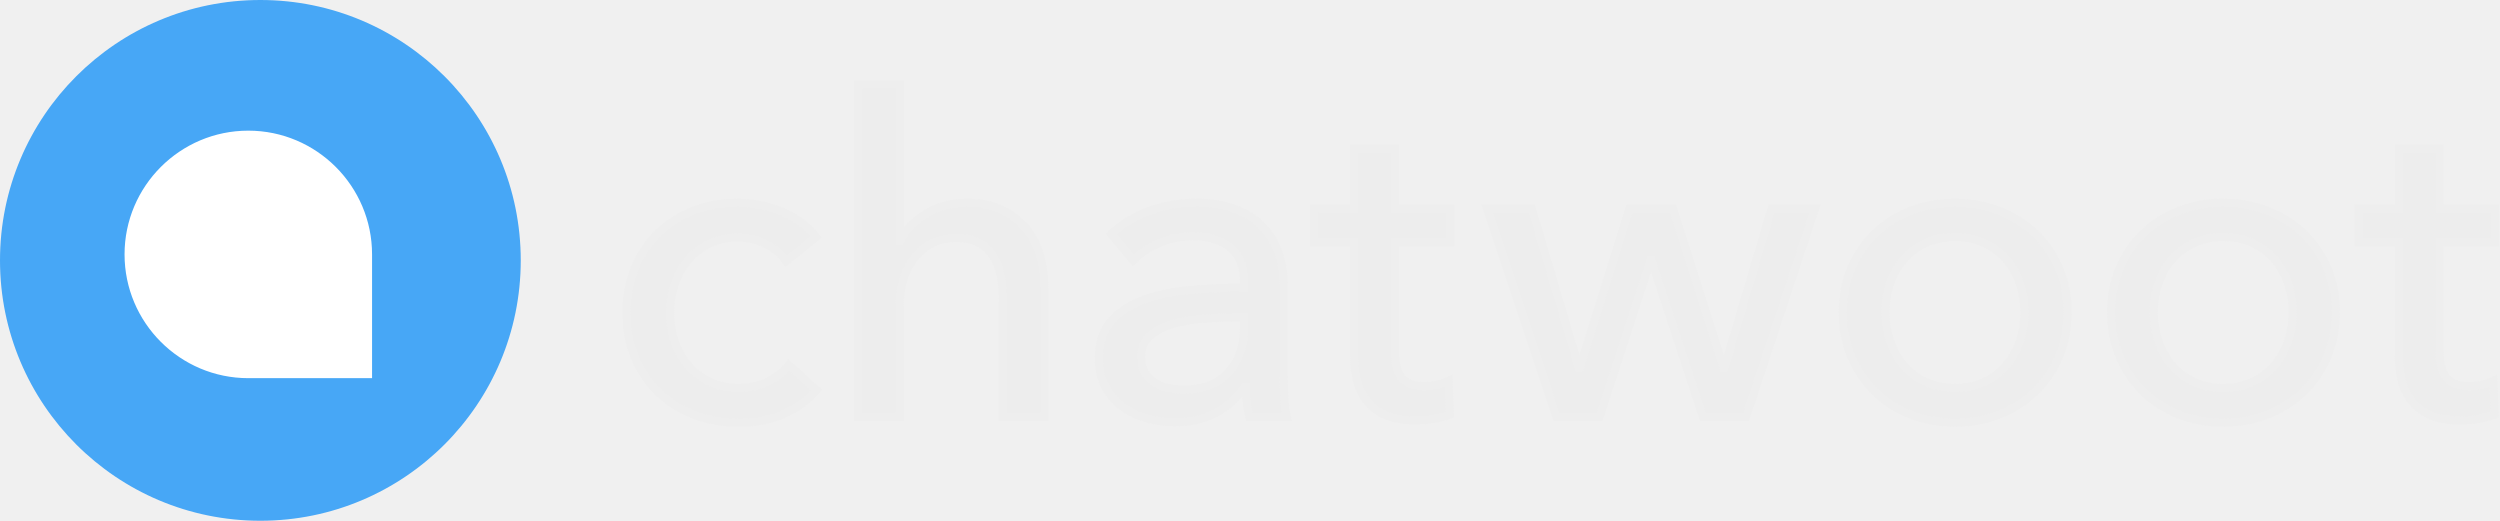
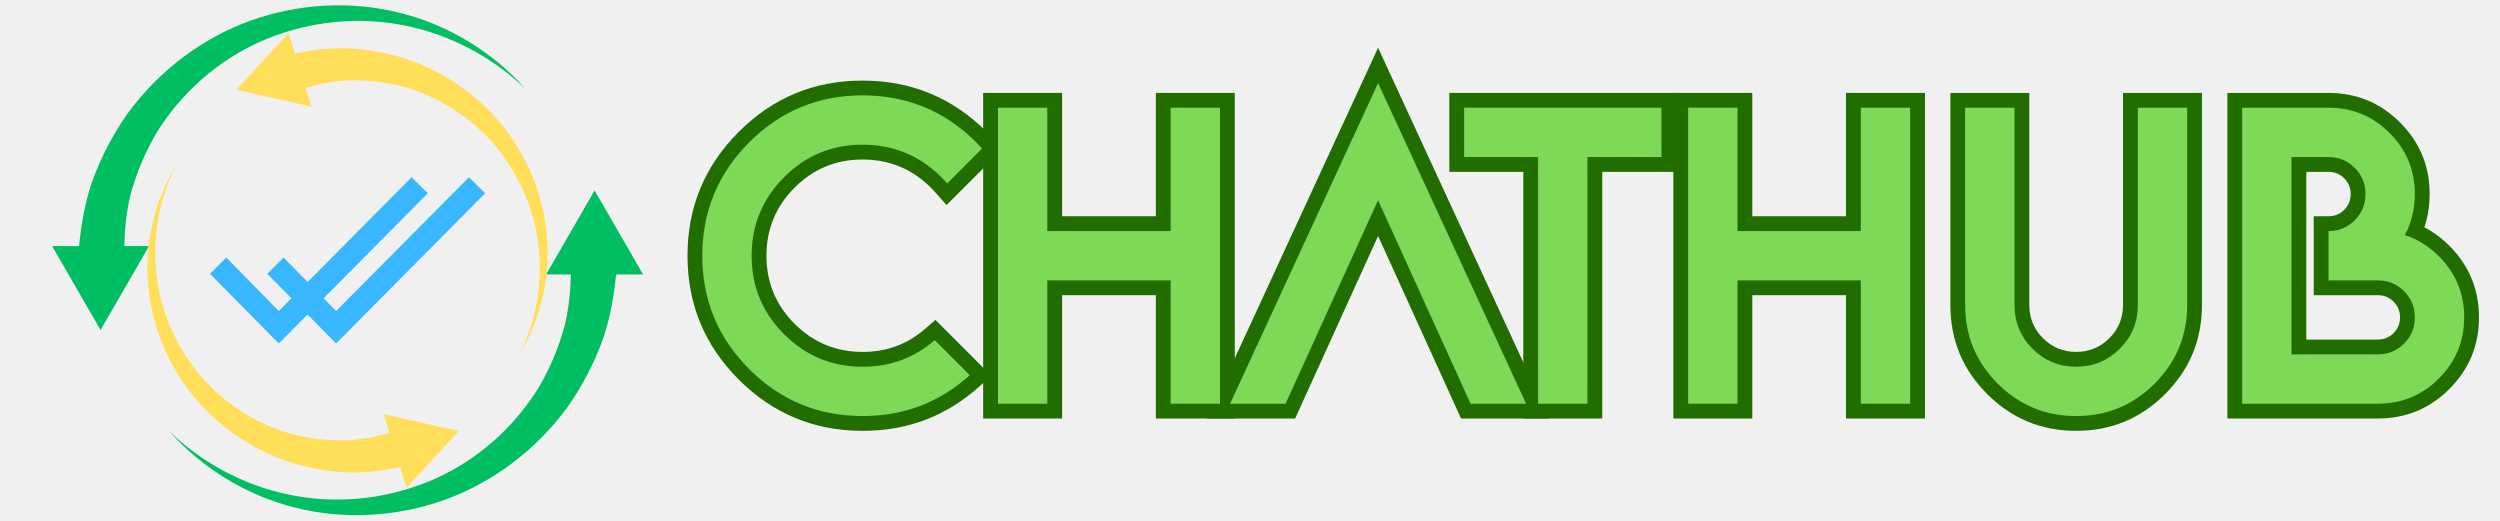
- <svg xmlns="http://www.w3.org/2000/svg" width="2458px" height="512px" viewBox="0 0 2458 512" version="1.1">
-   <g id="Page-1" stroke="none" stroke-width="1" fill="none" fill-rule="evenodd">
-     <g id="logo" fill-rule="nonzero">
-       <g id="woot-log">
-         <circle id="Oval" fill="#47A7F6" cx="256" cy="256" r="256" />
-         <path d="M362.808,368.808 L244.123,368.808 C178.699,368.808 125.457,315.562 125.457,250.122 C125.457,184.703 178.699,131.457 244.124,131.457 C309.565,131.457 362.808,184.703 362.808,250.122 L362.808,368.808 Z" id="Fill-1" stroke="#FFFFFF" stroke-width="6" fill="#FFFFFF" />
+ <svg xmlns="http://www.w3.org/2000/svg" width="2458" zoomAndPan="magnify" viewBox="0 0 1843.5 384" height="512" preserveAspectRatio="xMidYMid meet" version="1.0">
+   <defs>
+     <g />
+     <clipPath id="27bc314c19">
+       <path d="M 38 0.051 L 475 0.051 L 475 383.945 L 38 383.945 Z M 38 0.051 " clip-rule="nonzero" />
+     </clipPath>
+     <clipPath id="36d5979677">
+       <path d="M 87 140 L 436.59 140 L 436.59 380 L 87 380 Z M 87 140 " clip-rule="nonzero" />
+     </clipPath>
+     <clipPath id="cee9c8a8ea">
+       <path d="M 0.391 3 L 350 3 L 350 244 L 0.391 244 Z M 0.391 3 " clip-rule="nonzero" />
+     </clipPath>
+     <clipPath id="9e9db09419">
+       <path d="M 70 122 L 301 122 L 301 360 L 70 360 Z M 70 122 " clip-rule="nonzero" />
+     </clipPath>
+     <clipPath id="7d4fcd3d18">
+       <path d="M 311.855 -18.316 L 414.746 311.711 L 124.551 402.18 L 21.66 72.156 Z M 311.855 -18.316 " clip-rule="nonzero" />
+     </clipPath>
+     <clipPath id="d1ed3870f6">
+       <path d="M 311.855 -18.316 L 414.746 311.711 L 124.551 402.18 L 21.66 72.156 Z M 311.855 -18.316 " clip-rule="nonzero" />
+     </clipPath>
+     <clipPath id="65c821c3a6">
+       <path d="M 136 24 L 366 24 L 366 262 L 136 262 Z M 136 24 " clip-rule="nonzero" />
+     </clipPath>
+     <clipPath id="4044d48043">
+       <path d="M 311.855 -18.316 L 414.746 311.711 L 124.551 402.18 L 21.66 72.156 Z M 311.855 -18.316 " clip-rule="nonzero" />
+     </clipPath>
+     <clipPath id="4052ac5896">
+       <path d="M 311.855 -18.316 L 414.746 311.711 L 124.551 402.18 L 21.66 72.156 Z M 311.855 -18.316 " clip-rule="nonzero" />
+     </clipPath>
+     <clipPath id="35a08ef9de">
+       <path d="M 159 130.703 L 319.422 130.703 L 319.422 253.484 L 159 253.484 Z M 159 130.703 " clip-rule="nonzero" />
+     </clipPath>
+     <clipPath id="b57cbb88d6">
+       <path d="M 116.777 130.703 L 278 130.703 L 278 253.484 L 116.777 253.484 Z M 116.777 130.703 " clip-rule="nonzero" />
+     </clipPath>
+     <clipPath id="284c8a0aff">
+       <rect x="0" width="437" y="0" height="384" />
+     </clipPath>
+     <clipPath id="9404f82d5e">
+       <rect x="0" width="1340" y="0" height="370" />
+     </clipPath>
+   </defs>
+   <g clip-path="url(#27bc314c19)">
+     <g transform="matrix(1, 0, 0, 1, 38, -0.000000000000026167)">
+       <g clip-path="url(#284c8a0aff)">
+         <g clip-path="url(#36d5979677)">
+           <path fill="#00bf63" d="M 436.219 202.371 L 400.457 140.441 L 364.703 202.371 L 382.98 202.371 C 382.605 215.254 381.391 228.145 378.219 240.789 C 373.832 256.723 367.32 272.152 358.738 286.582 C 340.957 315 314.727 338.633 283.367 352.793 C 252.078 366.805 216.152 371.906 181.398 365.941 C 146.672 360.152 113.426 343.48 87.383 318.539 C 111.363 345.449 143.805 365.363 179.637 374.301 C 215.438 383.395 254.211 381.285 289.77 368.625 C 325.344 355.828 356.984 331.945 379.961 300.918 C 391.137 285.191 400.176 267.887 406.797 249.52 C 411.938 234.32 414.719 218.43 416.309 202.371 Z M 436.219 202.371 " fill-opacity="1" fill-rule="nonzero" />
+         </g>
+         <g clip-path="url(#cee9c8a8ea)">
+           <path fill="#00bf63" d="M 77.871 97.227 C 95.652 68.805 121.883 45.176 153.246 31.012 C 184.535 17 220.461 11.898 255.215 17.863 C 289.941 23.652 323.184 40.32 349.227 65.266 C 325.25 38.359 292.805 18.445 256.977 9.508 C 221.172 0.414 182.398 2.523 146.84 15.184 C 111.266 27.98 79.629 51.863 56.652 82.891 C 45.477 98.617 36.434 115.922 29.816 134.289 C 24.676 149.484 21.895 165.379 20.305 181.438 L 0.395 181.438 L 36.156 243.367 L 71.91 181.438 L 53.633 181.438 C 54.008 168.555 55.219 155.66 58.395 143.02 C 62.781 127.086 69.289 111.656 77.871 97.227 Z M 77.871 97.227 " fill-opacity="1" fill-rule="nonzero" />
+         </g>
+         <g clip-path="url(#9e9db09419)">
+           <g clip-path="url(#7d4fcd3d18)">
+             <g clip-path="url(#d1ed3870f6)">
+               <path fill="#ffde59" d="M 261.805 359.547 L 300.273 317.828 L 244.914 305.367 L 249.23 319.215 C 239.383 321.973 229.332 324.098 219.004 324.68 C 205.895 325.121 192.672 323.832 179.715 320.738 C 153.984 313.98 129.891 299.691 111.754 279.277 C 93.75 258.887 81.402 232.875 77.711 205.141 C 73.895 177.465 78.672 148.344 91.418 122.727 C 76.695 147.246 69.273 176.523 70.965 205.777 C 72.531 235.047 83.285 263.922 101.273 287.871 C 119.367 311.797 144.934 330.125 173.863 340.203 C 188.418 344.953 203.66 347.715 219.141 348.391 C 231.867 348.695 244.562 347.051 257.102 344.461 Z M 261.805 359.547 " fill-opacity="1" fill-rule="nonzero" />
+             </g>
+           </g>
+         </g>
+         <g clip-path="url(#65c821c3a6)">
+           <g clip-path="url(#4044d48043)">
+             <g clip-path="url(#4052ac5896)">
+               <path fill="#ffde59" d="M 256.824 63.25 C 282.555 70.008 306.648 84.297 324.789 104.711 C 342.789 125.105 355.141 151.113 358.828 178.852 C 362.645 206.527 357.867 235.645 345.121 261.266 C 359.844 236.746 367.266 207.465 365.574 178.215 C 364.008 148.941 353.25 120.07 335.262 96.121 C 317.168 72.195 291.602 53.867 262.672 43.789 C 248.121 39.035 232.875 36.277 217.398 35.602 C 204.672 35.293 191.977 36.941 179.434 39.531 L 174.734 24.445 L 136.266 66.164 L 191.625 78.621 L 187.305 64.777 C 197.152 62.02 207.207 59.891 217.535 59.309 C 230.641 58.871 243.867 60.156 256.824 63.25 Z M 256.824 63.25 " fill-opacity="1" fill-rule="nonzero" />
+             </g>
+           </g>
+         </g>
+         <g clip-path="url(#35a08ef9de)">
+           <path fill="#38b6ff" d="M 307.781 130.703 L 209.84 229.363 L 171.086 189.879 L 159.121 201.941 L 209.84 253.277 L 319.734 142.504 Z M 307.781 130.703 " fill-opacity="1" fill-rule="nonzero" />
+         </g>
+         <g clip-path="url(#b57cbb88d6)">
+           <path fill="#38b6ff" d="M 265.516 130.703 L 167.574 229.363 L 128.82 189.879 L 116.852 201.941 L 167.574 253.277 L 277.469 142.504 Z M 265.516 130.703 " fill-opacity="1" fill-rule="nonzero" />
+         </g>
      </g>
-       <path d="M772.982,256.848 C768.658,250.217 762.171,244.667 753.522,240.198 C744.872,235.73 735.647,233.495 725.844,233.495 C715.177,233.495 705.735,235.513 697.518,239.55 C689.302,243.586 682.31,248.992 676.544,255.767 C670.778,262.542 666.381,270.398 663.354,279.336 C660.327,288.273 658.813,297.643 658.813,307.446 C658.813,317.248 660.327,326.618 663.354,335.555 C666.381,344.493 670.778,352.349 676.544,359.124 C682.31,365.899 689.374,371.305 697.735,375.341 C706.095,379.378 715.609,381.396 726.277,381.396 C736.656,381.396 746.098,379.378 754.603,375.341 C763.108,371.305 770.099,365.827 775.577,358.908 L802.822,383.558 C794.173,393.649 783.361,401.505 770.387,407.127 C757.414,412.749 742.71,415.56 726.277,415.56 C710.42,415.56 695.789,412.965 682.382,407.776 C668.976,402.586 657.372,395.307 647.569,385.937 C637.767,376.567 630.055,365.251 624.433,351.989 C618.811,338.727 616,323.879 616,307.446 C616,291.3 618.739,276.597 624.217,263.335 C629.695,250.073 637.335,238.685 647.137,229.171 C656.939,219.657 668.544,212.305 681.95,207.115 C695.356,201.926 709.843,199.331 725.412,199.331 C739.827,199.331 754.17,202.214 768.441,207.98 C782.713,213.746 794.028,222.107 802.389,233.063 L772.982,256.848 Z M885.421,236.09 C890.322,225.999 898.683,217.35 910.504,210.143 C922.324,202.935 935.586,199.331 950.29,199.331 C963.552,199.331 974.94,201.565 984.454,206.034 C993.968,210.503 1001.896,216.485 1008.239,223.981 C1014.582,231.477 1019.267,240.27 1022.294,250.361 C1025.321,260.452 1026.835,271.263 1026.835,282.795 L1026.835,409.938 L986.184,409.938 L986.184,296.634 C986.184,288.273 985.535,280.345 984.238,272.849 C982.94,265.353 980.562,258.722 977.102,252.956 C973.643,247.19 968.958,242.577 963.047,239.117 C957.137,235.658 949.425,233.928 939.911,233.928 C923.766,233.928 910.504,240.054 900.125,252.307 C889.746,264.56 884.556,280.921 884.556,301.391 L884.556,409.938 L843.905,409.938 L843.905,83 L884.556,83 L884.556,236.09 L885.421,236.09 Z M1223.171,277.174 C1223.171,261.893 1218.558,250.577 1209.332,243.226 C1200.106,235.874 1187.853,232.198 1172.573,232.198 C1161.041,232.198 1150.157,234.432 1139.923,238.901 C1129.688,243.37 1121.111,249.064 1114.191,255.983 L1092.568,230.036 C1102.659,220.522 1114.984,213.026 1129.544,207.548 C1144.103,202.07 1159.743,199.331 1176.465,199.331 C1191.169,199.331 1203.926,201.421 1214.738,205.602 C1225.549,209.782 1234.415,215.476 1241.334,222.684 C1248.253,229.892 1253.443,238.396 1256.902,248.199 C1260.362,258.001 1262.092,268.524 1262.092,279.768 L1262.092,369.287 C1262.092,376.206 1262.308,383.486 1262.741,391.126 C1263.173,398.766 1263.966,405.037 1265.119,409.938 L1228.36,409.938 C1226.054,400.136 1224.9,390.333 1224.9,380.531 L1223.603,380.531 C1216.107,391.487 1206.665,399.991 1195.277,406.046 C1183.889,412.1 1170.411,415.128 1154.842,415.128 C1146.77,415.128 1138.337,414.046 1129.544,411.884 C1120.75,409.722 1112.75,406.19 1105.542,401.289 C1098.334,396.388 1092.352,389.901 1087.595,381.828 C1082.838,373.756 1080.46,363.809 1080.46,351.989 C1080.46,336.42 1084.64,324.095 1093.001,315.014 C1101.362,305.932 1112.317,299.013 1125.868,294.256 C1139.418,289.499 1154.698,286.399 1171.708,284.958 C1188.718,283.516 1205.872,282.795 1223.171,282.795 L1223.171,277.174 Z M1213.224,312.203 C1203.133,312.203 1192.682,312.635 1181.871,313.5 C1171.059,314.365 1161.257,316.095 1152.464,318.689 C1143.67,321.284 1136.391,325.176 1130.625,330.366 C1124.859,335.555 1121.976,342.475 1121.976,351.124 C1121.976,357.178 1123.201,362.224 1125.651,366.26 C1128.102,370.296 1131.345,373.612 1135.382,376.206 C1139.418,378.801 1143.887,380.603 1148.788,381.612 C1153.689,382.621 1158.734,383.126 1163.924,383.126 C1182.952,383.126 1197.584,377.432 1207.818,366.044 C1218.053,354.655 1223.171,340.312 1223.171,323.014 L1223.171,312.203 L1213.224,312.203 Z M1425.993,238.252 L1371.504,238.252 L1371.504,345.069 C1371.504,357.467 1373.81,366.332 1378.423,371.666 C1383.036,376.999 1390.388,379.666 1400.478,379.666 C1404.226,379.666 1408.263,379.234 1412.587,378.369 C1416.912,377.504 1420.804,376.206 1424.264,374.477 L1425.561,407.776 C1420.66,409.506 1415.254,410.875 1409.344,411.884 C1403.433,412.893 1397.307,413.398 1390.964,413.398 C1371.648,413.398 1356.872,408.064 1346.637,397.397 C1336.402,386.729 1331.285,370.729 1331.285,349.394 L1331.285,238.252 L1291.931,238.252 L1291.931,204.953 L1331.285,204.953 L1331.285,146.139 L1371.504,146.139 L1371.504,204.953 L1425.993,204.953 L1425.993,238.252 Z M1506.078,204.953 L1552.351,361.503 L1553.216,361.503 L1602.083,204.953 L1644.897,204.953 L1694.629,361.503 L1695.494,361.503 L1741.767,204.953 L1784.581,204.953 L1716.685,409.938 L1674.304,409.938 L1623.706,255.983 L1622.841,255.983 L1572.676,409.938 L1530.295,409.938 L1461.967,204.953 L1506.078,204.953 Z M2032.811,307.013 C2032.811,322.87 2030,337.429 2024.378,350.691 C2018.756,363.953 2010.972,375.413 2001.026,385.072 C1991.079,394.73 1979.331,402.226 1965.78,407.56 C1952.23,412.893 1937.671,415.56 1922.102,415.56 C1906.534,415.56 1891.974,412.893 1878.424,407.56 C1864.873,402.226 1853.197,394.73 1843.395,385.072 C1833.592,375.413 1825.88,363.953 1820.258,350.691 C1814.636,337.429 1811.825,322.87 1811.825,307.013 C1811.825,291.156 1814.636,276.669 1820.258,263.551 C1825.88,250.433 1833.592,239.117 1843.395,229.603 C1853.197,220.089 1864.873,212.665 1878.424,207.332 C1891.974,201.998 1906.534,199.331 1922.102,199.331 C1937.671,199.331 1952.23,201.998 1965.78,207.332 C1979.331,212.665 1991.079,220.089 2001.026,229.603 C2010.972,239.117 2018.756,250.433 2024.378,263.551 C2030,276.669 2032.811,291.156 2032.811,307.013 Z M1990.43,307.013 C1990.43,297.211 1988.917,287.841 1985.89,278.903 C1982.862,269.966 1978.466,262.11 1972.7,255.334 C1966.934,248.559 1959.798,243.154 1951.293,239.117 C1942.788,235.081 1933.058,233.063 1922.102,233.063 C1911.146,233.063 1901.416,235.081 1892.911,239.117 C1884.406,243.154 1877.271,248.559 1871.505,255.334 C1865.738,262.11 1861.342,269.966 1858.315,278.903 C1855.287,287.841 1853.774,297.211 1853.774,307.013 C1853.774,316.816 1855.287,326.185 1858.315,335.123 C1861.342,344.06 1865.738,351.989 1871.505,358.908 C1877.271,365.827 1884.406,371.305 1892.911,375.341 C1901.416,379.378 1911.146,381.396 1922.102,381.396 C1933.058,381.396 1942.788,379.378 1951.293,375.341 C1959.798,371.305 1966.934,365.827 1972.7,358.908 C1978.466,351.989 1982.862,344.06 1985.89,335.123 C1988.917,326.185 1990.43,316.816 1990.43,307.013 Z M2296.611,307.013 C2296.611,322.87 2293.8,337.429 2288.178,350.691 C2282.556,363.953 2274.771,375.413 2264.825,385.072 C2254.878,394.73 2243.13,402.226 2229.58,407.56 C2216.029,412.893 2201.47,415.56 2185.901,415.56 C2170.333,415.56 2155.774,412.893 2142.223,407.56 C2128.673,402.226 2116.996,394.73 2107.194,385.072 C2097.392,375.413 2089.68,363.953 2084.058,350.691 C2078.436,337.429 2075.625,322.87 2075.625,307.013 C2075.625,291.156 2078.436,276.669 2084.058,263.551 C2089.68,250.433 2097.392,239.117 2107.194,229.603 C2116.996,220.089 2128.673,212.665 2142.223,207.332 C2155.774,201.998 2170.333,199.331 2185.901,199.331 C2201.47,199.331 2216.029,201.998 2229.58,207.332 C2243.13,212.665 2254.878,220.089 2264.825,229.603 C2274.771,239.117 2282.556,250.433 2288.178,263.551 C2293.8,276.669 2296.611,291.156 2296.611,307.013 Z M2254.23,307.013 C2254.23,297.211 2252.716,287.841 2249.689,278.903 C2246.662,269.966 2242.265,262.11 2236.499,255.334 C2230.733,248.559 2223.597,243.154 2215.092,239.117 C2206.587,235.081 2196.857,233.063 2185.901,233.063 C2174.946,233.063 2165.215,235.081 2156.71,239.117 C2148.205,243.154 2141.07,248.559 2135.304,255.334 C2129.538,262.11 2125.141,269.966 2122.114,278.903 C2119.087,287.841 2117.573,297.211 2117.573,307.013 C2117.573,316.816 2119.087,326.185 2122.114,335.123 C2125.141,344.06 2129.538,351.989 2135.304,358.908 C2141.07,365.827 2148.205,371.305 2156.71,375.341 C2165.215,379.378 2174.946,381.396 2185.901,381.396 C2196.857,381.396 2206.587,379.378 2215.092,375.341 C2223.597,371.305 2230.733,365.827 2236.499,358.908 C2242.265,351.989 2246.662,344.06 2249.689,335.123 C2252.716,326.185 2254.23,316.816 2254.23,307.013 Z M2453.16,238.252 L2398.671,238.252 L2398.671,345.069 C2398.671,357.467 2400.977,366.332 2405.59,371.666 C2410.203,376.999 2417.554,379.666 2427.645,379.666 C2431.393,379.666 2435.429,379.234 2439.754,378.369 C2444.079,377.504 2447.971,376.206 2451.43,374.477 L2452.728,407.776 C2447.827,409.506 2442.421,410.875 2436.511,411.884 C2430.6,412.893 2424.474,413.398 2418.131,413.398 C2398.815,413.398 2384.039,408.064 2373.804,397.397 C2363.569,386.729 2358.452,370.729 2358.452,349.394 L2358.452,238.252 L2319.098,238.252 L2319.098,204.953 L2358.452,204.953 L2358.452,146.139 L2398.671,146.139 L2398.671,204.953 L2453.16,204.953 L2453.16,238.252 Z" id="chatwoot" stroke="#EEEEEE" stroke-width="8" fill="#EDEDED" />
+     </g>
+   </g>
+   <g transform="matrix(1, 0, 0, 1, 500, 7)">
+     <g clip-path="url(#9404f82d5e)">
+       <g fill="#216d00" fill-opacity="1">
+         <g transform="translate(8.781224, 290.6945)">
+           <g>
+             <path d="M 127.176 -180.062 C 107.645 -180.062 90.984 -173.172 77.203 -159.387 C 63.324 -145.508 56.387 -128.758 56.387 -109.129 C 56.387 -89.504 63.301 -72.773 77.133 -58.941 C 90.961 -45.113 107.691 -38.195 127.316 -38.195 C 145.051 -38.195 160.371 -43.836 173.281 -55.113 L 180.965 -61.824 L 222.148 -20.641 L 213.652 -12.941 C 189.406 9.023 160.625 20.008 127.316 20.008 C 91.621 20.008 61.176 7.41 35.977 -17.789 C 10.777 -42.988 -1.82 -73.434 -1.82 -109.129 C -1.82 -144.824 10.801 -175.297 36.047 -200.543 C 61.199 -225.691 91.574 -238.266 127.176 -238.266 L 127.316 -238.266 C 163.004 -238.266 193.469 -225.699 218.715 -200.559 C 220.402 -198.871 222.031 -197.137 223.602 -195.355 L 230.387 -187.668 L 189.199 -146.484 L 181.516 -155.195 C 180.242 -156.633 178.93 -158.031 177.574 -159.387 C 163.711 -173.172 146.957 -180.062 127.316 -180.062 Z M 127.176 -201.891 L 127.316 -201.891 C 152.961 -201.891 174.855 -192.867 193.012 -174.82 C 194.688 -173.145 196.309 -171.418 197.883 -169.637 L 189.699 -162.414 L 181.98 -170.133 L 207.699 -195.852 L 215.418 -188.137 L 207.234 -180.914 C 205.961 -182.355 204.656 -183.746 203.312 -185.09 C 182.324 -205.988 156.996 -216.438 127.316 -216.438 L 127.176 -216.438 C 97.602 -216.438 72.371 -205.996 51.484 -185.105 C 30.5 -164.125 20.008 -138.797 20.008 -109.129 C 20.008 -79.461 30.477 -54.16 51.41 -33.223 C 72.348 -12.289 97.648 -1.82 127.316 -1.82 C 155.016 -1.82 178.906 -10.918 198.996 -29.117 L 206.324 -21.031 L 198.605 -13.312 L 172.746 -39.176 L 180.461 -46.891 L 187.641 -38.672 C 170.617 -23.801 150.512 -16.367 127.316 -16.367 C 101.664 -16.367 79.789 -25.414 61.695 -43.508 C 43.602 -61.602 34.555 -83.477 34.555 -109.129 C 34.555 -134.785 43.625 -156.68 61.766 -174.82 C 79.812 -192.867 101.617 -201.891 127.176 -201.891 Z M 127.176 -201.891 " />
+           </g>
+         </g>
+       </g>
+       <g fill="#216d00" fill-opacity="1">
+         <g transform="translate(226.8204, 290.6945)">
+           <g>
+             <path d="M 56.387 -90.941 L 56.387 10.914 L -1.82 10.914 L -1.82 -229.172 L 56.387 -229.172 L 56.387 -127.316 L 45.469 -127.316 L 45.469 -138.23 L 136.41 -138.23 L 136.41 -127.316 L 125.496 -127.316 L 125.496 -229.172 L 183.703 -229.172 L 183.703 10.914 L 125.496 10.914 L 125.496 -90.941 L 136.41 -90.941 L 136.41 -80.027 L 45.469 -80.027 L 45.469 -90.941 Z M 34.555 -101.855 L 147.324 -101.855 L 147.324 0 L 136.41 0 L 136.41 -10.914 L 172.789 -10.914 L 172.789 0 L 161.875 0 L 161.875 -218.258 L 172.789 -218.258 L 172.789 -207.344 L 136.41 -207.344 L 136.41 -218.258 L 147.324 -218.258 L 147.324 -116.402 L 34.555 -116.402 L 34.555 -218.258 L 45.469 -218.258 L 45.469 -207.344 L 9.094 -207.344 L 9.094 -218.258 L 20.008 -218.258 L 20.008 0 L 9.094 0 L 9.094 -10.914 L 45.469 -10.914 L 45.469 0 L 34.555 0 Z M 34.555 -101.855 " />
+           </g>
+         </g>
+       </g>
+       <g fill="#216d00" fill-opacity="1">
+         <g transform="translate(397.9837, 290.6945)">
+           <g>
+             <path d="M 128.16 -145.535 L 57.047 10.914 L -7.965 10.914 L 118.223 -262.492 L 244.41 10.914 L 179.402 10.914 L 108.289 -145.535 L 118.223 -150.055 Z M 118.223 -176.43 L 196.367 -4.516 L 186.43 0 L 186.43 -10.914 L 227.352 -10.914 L 227.352 0 L 217.445 4.574 L 108.312 -231.875 L 118.223 -236.449 L 128.133 -231.875 L 19.004 4.574 L 9.094 0 L 9.094 -10.914 L 50.02 -10.914 L 50.02 0 L 40.082 -4.516 L 108.289 -154.57 Z M 118.223 -176.43 " />
+           </g>
+         </g>
+       </g>
+       <g fill="#216d00" fill-opacity="1">
+         <g transform="translate(570.5479, 290.6945)">
+           <g>
+             <path d="M 110.949 -181.883 L 110.949 10.914 L 52.746 10.914 L 52.746 -181.883 L 63.66 -181.883 L 63.66 -170.969 L -1.82 -170.969 L -1.82 -229.172 L 165.516 -229.172 L 165.516 -170.969 L 100.035 -170.969 L 100.035 -181.883 Z M 89.121 -192.797 L 154.602 -192.797 L 154.602 -181.883 L 143.688 -181.883 L 143.688 -218.258 L 154.602 -218.258 L 154.602 -207.344 L 9.094 -207.344 L 9.094 -218.258 L 20.008 -218.258 L 20.008 -181.883 L 9.094 -181.883 L 9.094 -192.797 L 74.574 -192.797 L 74.574 0 L 63.66 0 L 63.66 -10.914 L 100.035 -10.914 L 100.035 0 L 89.121 0 Z M 89.121 -192.797 " />
+           </g>
+         </g>
+       </g>
+       <g fill="#216d00" fill-opacity="1">
+         <g transform="translate(735.7499, 290.6945)">
+           <g>
+             <path d="M 56.387 -90.941 L 56.387 10.914 L -1.82 10.914 L -1.82 -229.172 L 56.387 -229.172 L 56.387 -127.316 L 45.469 -127.316 L 45.469 -138.23 L 136.41 -138.23 L 136.41 -127.316 L 125.496 -127.316 L 125.496 -229.172 L 183.703 -229.172 L 183.703 10.914 L 125.496 10.914 L 125.496 -90.941 L 136.41 -90.941 L 136.41 -80.027 L 45.469 -80.027 L 45.469 -90.941 Z M 34.555 -101.855 L 147.324 -101.855 L 147.324 0 L 136.41 0 L 136.41 -10.914 L 172.789 -10.914 L 172.789 0 L 161.875 0 L 161.875 -218.258 L 172.789 -218.258 L 172.789 -207.344 L 136.41 -207.344 L 136.41 -218.258 L 147.324 -218.258 L 147.324 -116.402 L 34.555 -116.402 L 34.555 -218.258 L 45.469 -218.258 L 45.469 -207.344 L 9.094 -207.344 L 9.094 -218.258 L 20.008 -218.258 L 20.008 0 L 9.094 0 L 9.094 -10.914 L 45.469 -10.914 L 45.469 0 L 34.555 0 Z M 34.555 -101.855 " />
+           </g>
+         </g>
+       </g>
+       <g fill="#216d00" fill-opacity="1">
+         <g transform="translate(940.0216, 290.6945)">
+           <g>
+             <path d="M -1.82 -72.754 L -1.82 -229.172 L 56.387 -229.172 L 56.387 -72.754 C 56.387 -63.168 59.746 -55.012 66.473 -48.285 C 73.199 -41.559 81.355 -38.195 90.941 -38.195 C 100.527 -38.195 108.684 -41.559 115.41 -48.285 C 122.133 -55.012 125.496 -63.168 125.496 -72.754 L 125.496 -229.172 L 183.703 -229.172 L 183.703 -72.754 C 183.703 -47.098 174.656 -25.227 156.562 -7.133 C 138.469 10.961 116.598 20.008 90.941 20.008 C 65.285 20.008 43.414 10.961 25.32 -7.133 C 7.227 -25.227 -1.82 -47.098 -1.82 -72.754 Z M 20.008 -72.754 C 20.008 -53.125 26.922 -36.398 40.754 -22.566 C 54.586 -8.734 71.316 -1.82 90.941 -1.82 C 110.566 -1.82 127.297 -8.734 141.129 -22.566 C 154.957 -36.398 161.875 -53.125 161.875 -72.754 L 161.875 -218.258 L 172.789 -218.258 L 172.789 -207.344 L 136.41 -207.344 L 136.41 -218.258 L 147.324 -218.258 L 147.324 -72.754 C 147.324 -57.141 141.832 -43.84 130.844 -32.852 C 119.855 -21.863 106.555 -16.367 90.941 -16.367 C 75.328 -16.367 62.027 -21.863 51.039 -32.852 C 40.051 -43.84 34.555 -57.141 34.555 -72.754 L 34.555 -218.258 L 45.469 -218.258 L 45.469 -207.344 L 9.094 -207.344 L 9.094 -218.258 L 20.008 -218.258 Z M 20.008 -72.754 " />
+           </g>
+         </g>
+       </g>
+       <g fill="#216d00" fill-opacity="1">
+         <g transform="translate(1144.293, 290.6945)">
+           <g>
+             <path d="M 72.754 -138.23 C 77.316 -138.23 81.188 -139.82 84.359 -142.992 C 87.535 -146.168 89.121 -150.035 89.121 -154.602 C 89.121 -159.164 87.535 -163.035 84.359 -166.207 C 81.188 -169.383 77.316 -170.969 72.754 -170.969 L 45.469 -170.969 L 45.469 -181.883 L 56.387 -181.883 L 56.387 -36.375 L 45.469 -36.375 L 45.469 -47.289 L 109.129 -47.289 C 113.695 -47.289 117.562 -48.879 120.738 -52.051 C 123.91 -55.227 125.496 -59.094 125.496 -63.66 C 125.496 -68.223 123.91 -72.094 120.738 -75.266 C 117.562 -78.441 113.695 -80.027 109.129 -80.027 L 61.84 -80.027 L 61.84 -138.23 Z M 72.754 -116.402 L 72.754 -127.316 L 83.668 -127.316 L 83.668 -90.941 L 72.754 -90.941 L 72.754 -101.855 L 109.129 -101.855 C 119.723 -101.855 128.734 -98.137 136.172 -90.703 C 143.609 -83.266 147.324 -74.25 147.324 -63.66 C 147.324 -53.066 143.609 -44.051 136.172 -36.617 C 128.734 -29.18 119.723 -25.461 109.129 -25.461 L 34.555 -25.461 L 34.555 -192.797 L 72.754 -192.797 C 83.344 -192.797 92.359 -189.078 99.797 -181.645 C 107.23 -174.207 110.949 -165.191 110.949 -154.602 C 110.949 -144.008 107.23 -134.992 99.797 -127.559 C 92.359 -120.121 83.344 -116.402 72.754 -116.402 Z M 9.094 -229.172 L 72.754 -229.172 C 93.387 -229.172 110.973 -221.902 125.516 -207.363 C 140.055 -192.82 147.324 -175.234 147.324 -154.602 C 147.324 -141.672 144.426 -129.852 138.621 -119.137 L 129.023 -124.332 L 132.316 -134.738 C 143.293 -131.266 153.152 -125.16 161.891 -116.422 C 176.434 -101.879 183.703 -84.293 183.703 -63.66 C 183.703 -43.023 176.434 -25.438 161.891 -10.898 C 147.352 3.645 129.762 10.914 109.129 10.914 L -1.82 10.914 L -1.82 -229.172 Z M 9.094 -207.344 L 9.094 -218.258 L 20.008 -218.258 L 20.008 0 L 9.094 0 L 9.094 -10.914 L 109.129 -10.914 C 123.734 -10.914 136.18 -16.055 146.457 -26.332 C 156.734 -36.609 161.875 -49.055 161.875 -63.66 C 161.875 -78.266 156.734 -90.707 146.457 -100.984 C 140.23 -107.215 133.32 -111.527 125.73 -113.93 L 113.133 -117.914 L 119.426 -129.531 C 123.473 -137.004 125.496 -145.359 125.496 -154.602 C 125.496 -169.207 120.359 -181.648 110.078 -191.926 C 99.801 -202.207 87.359 -207.344 72.754 -207.344 Z M 9.094 -207.344 " />
+           </g>
+         </g>
+       </g>
+       <g fill="#7ed957" fill-opacity="1">
+         <g transform="translate(8.781224, 290.6945)">
+           <g>
+             <path d="M 127.172 -190.984 C 104.629 -190.984 85.398 -183.023 69.484 -167.109 C 53.473 -151.098 45.469 -131.77 45.469 -109.125 C 45.469 -86.488 53.445 -67.188 69.406 -51.219 C 85.375 -35.258 104.676 -27.281 127.312 -27.281 C 147.781 -27.281 165.5 -33.816 180.469 -46.891 L 206.328 -21.031 C 184.16 -0.945 157.82 9.094 127.312 9.094 C 94.633 9.094 66.758 -2.438 43.688 -25.5 C 20.625 -48.57 9.094 -76.445 9.094 -109.125 C 9.094 -141.812 20.648 -169.711 43.766 -192.828 C 66.785 -215.848 94.586 -227.359 127.172 -227.359 L 127.312 -227.359 C 160 -227.359 187.898 -215.848 211.016 -192.828 C 212.523 -191.305 213.992 -189.742 215.422 -188.141 L 189.703 -162.422 C 188.273 -164.023 186.805 -165.586 185.297 -167.109 C 169.285 -183.023 149.957 -190.984 127.312 -190.984 Z M 127.172 -190.984 " />
+           </g>
+         </g>
+       </g>
+       <g fill="#7ed957" fill-opacity="1">
+         <g transform="translate(226.8204, 290.6945)">
+           <g>
+             <path d="M 45.469 -90.938 L 45.469 0 L 9.094 0 L 9.094 -218.266 L 45.469 -218.266 L 45.469 -127.312 L 136.406 -127.312 L 136.406 -218.266 L 172.797 -218.266 L 172.797 0 L 136.406 0 L 136.406 -90.938 Z M 45.469 -90.938 " />
+           </g>
+         </g>
+       </g>
+       <g fill="#7ed957" fill-opacity="1">
+         <g transform="translate(397.9837, 290.6945)">
+           <g>
+             <path d="M 118.219 -150.062 L 50.016 0 L 9.094 0 L 118.219 -236.453 L 227.359 0 L 186.438 0 Z M 118.219 -150.062 " />
+           </g>
+         </g>
+       </g>
+       <g fill="#7ed957" fill-opacity="1">
+         <g transform="translate(570.5479, 290.6945)">
+           <g>
+             <path d="M 100.031 -181.891 L 100.031 0 L 63.656 0 L 63.656 -181.891 L 9.094 -181.891 L 9.094 -218.266 L 154.609 -218.266 L 154.609 -181.891 Z M 100.031 -181.891 " />
+           </g>
+         </g>
+       </g>
+       <g fill="#7ed957" fill-opacity="1">
+         <g transform="translate(735.7499, 290.6945)">
+           <g>
+             <path d="M 45.469 -90.938 L 45.469 0 L 9.094 0 L 9.094 -218.266 L 45.469 -218.266 L 45.469 -127.312 L 136.406 -127.312 L 136.406 -218.266 L 172.797 -218.266 L 172.797 0 L 136.406 0 L 136.406 -90.938 Z M 45.469 -90.938 " />
+           </g>
+         </g>
+       </g>
+       <g fill="#7ed957" fill-opacity="1">
+         <g transform="translate(940.0216, 290.6945)">
+           <g>
+             <path d="M 9.094 -72.75 L 9.094 -218.266 L 45.469 -218.266 L 45.469 -72.75 C 45.469 -60.156 49.895 -49.426 58.75 -40.562 C 67.613 -31.707 78.344 -27.281 90.938 -27.281 C 103.539 -27.281 114.27 -31.707 123.125 -40.562 C 131.977 -49.426 136.406 -60.156 136.406 -72.75 L 136.406 -218.266 L 172.797 -218.266 L 172.797 -72.75 C 172.797 -50.113 164.812 -30.812 148.844 -14.844 C 132.883 1.113 113.582 9.094 90.938 9.094 C 68.301 9.094 49 1.113 33.031 -14.844 C 17.07 -30.812 9.094 -50.113 9.094 -72.75 Z M 9.094 -72.75 " />
+           </g>
+         </g>
+       </g>
+       <g fill="#7ed957" fill-opacity="1">
+         <g transform="translate(1144.293, 290.6945)">
+           <g>
+             <path d="M 72.75 -127.312 C 80.332 -127.312 86.773 -129.961 92.078 -135.266 C 97.379 -140.578 100.031 -147.023 100.031 -154.609 C 100.031 -162.18 97.379 -168.617 92.078 -173.922 C 86.773 -179.234 80.332 -181.891 72.75 -181.891 L 45.469 -181.891 L 45.469 -36.375 L 109.125 -36.375 C 116.707 -36.375 123.148 -39.023 128.453 -44.328 C 133.754 -49.641 136.406 -56.082 136.406 -63.656 C 136.406 -71.238 133.754 -77.68 128.453 -82.984 C 123.148 -88.285 116.707 -90.938 109.125 -90.938 L 72.75 -90.938 Z M 9.094 -218.266 L 72.75 -218.266 C 90.375 -218.266 105.391 -212.055 117.797 -199.641 C 130.203 -187.234 136.406 -172.223 136.406 -154.609 C 136.406 -143.523 133.945 -133.43 129.031 -124.328 C 138.312 -121.398 146.691 -116.191 154.172 -108.703 C 166.586 -96.297 172.797 -81.281 172.797 -63.656 C 172.797 -46.039 166.586 -31.023 154.172 -18.609 C 141.766 -6.203 126.75 0 109.125 0 L 9.094 0 Z M 9.094 -218.266 " />
+           </g>
+         </g>
+       </g>
    </g>
  </g>
</svg>
